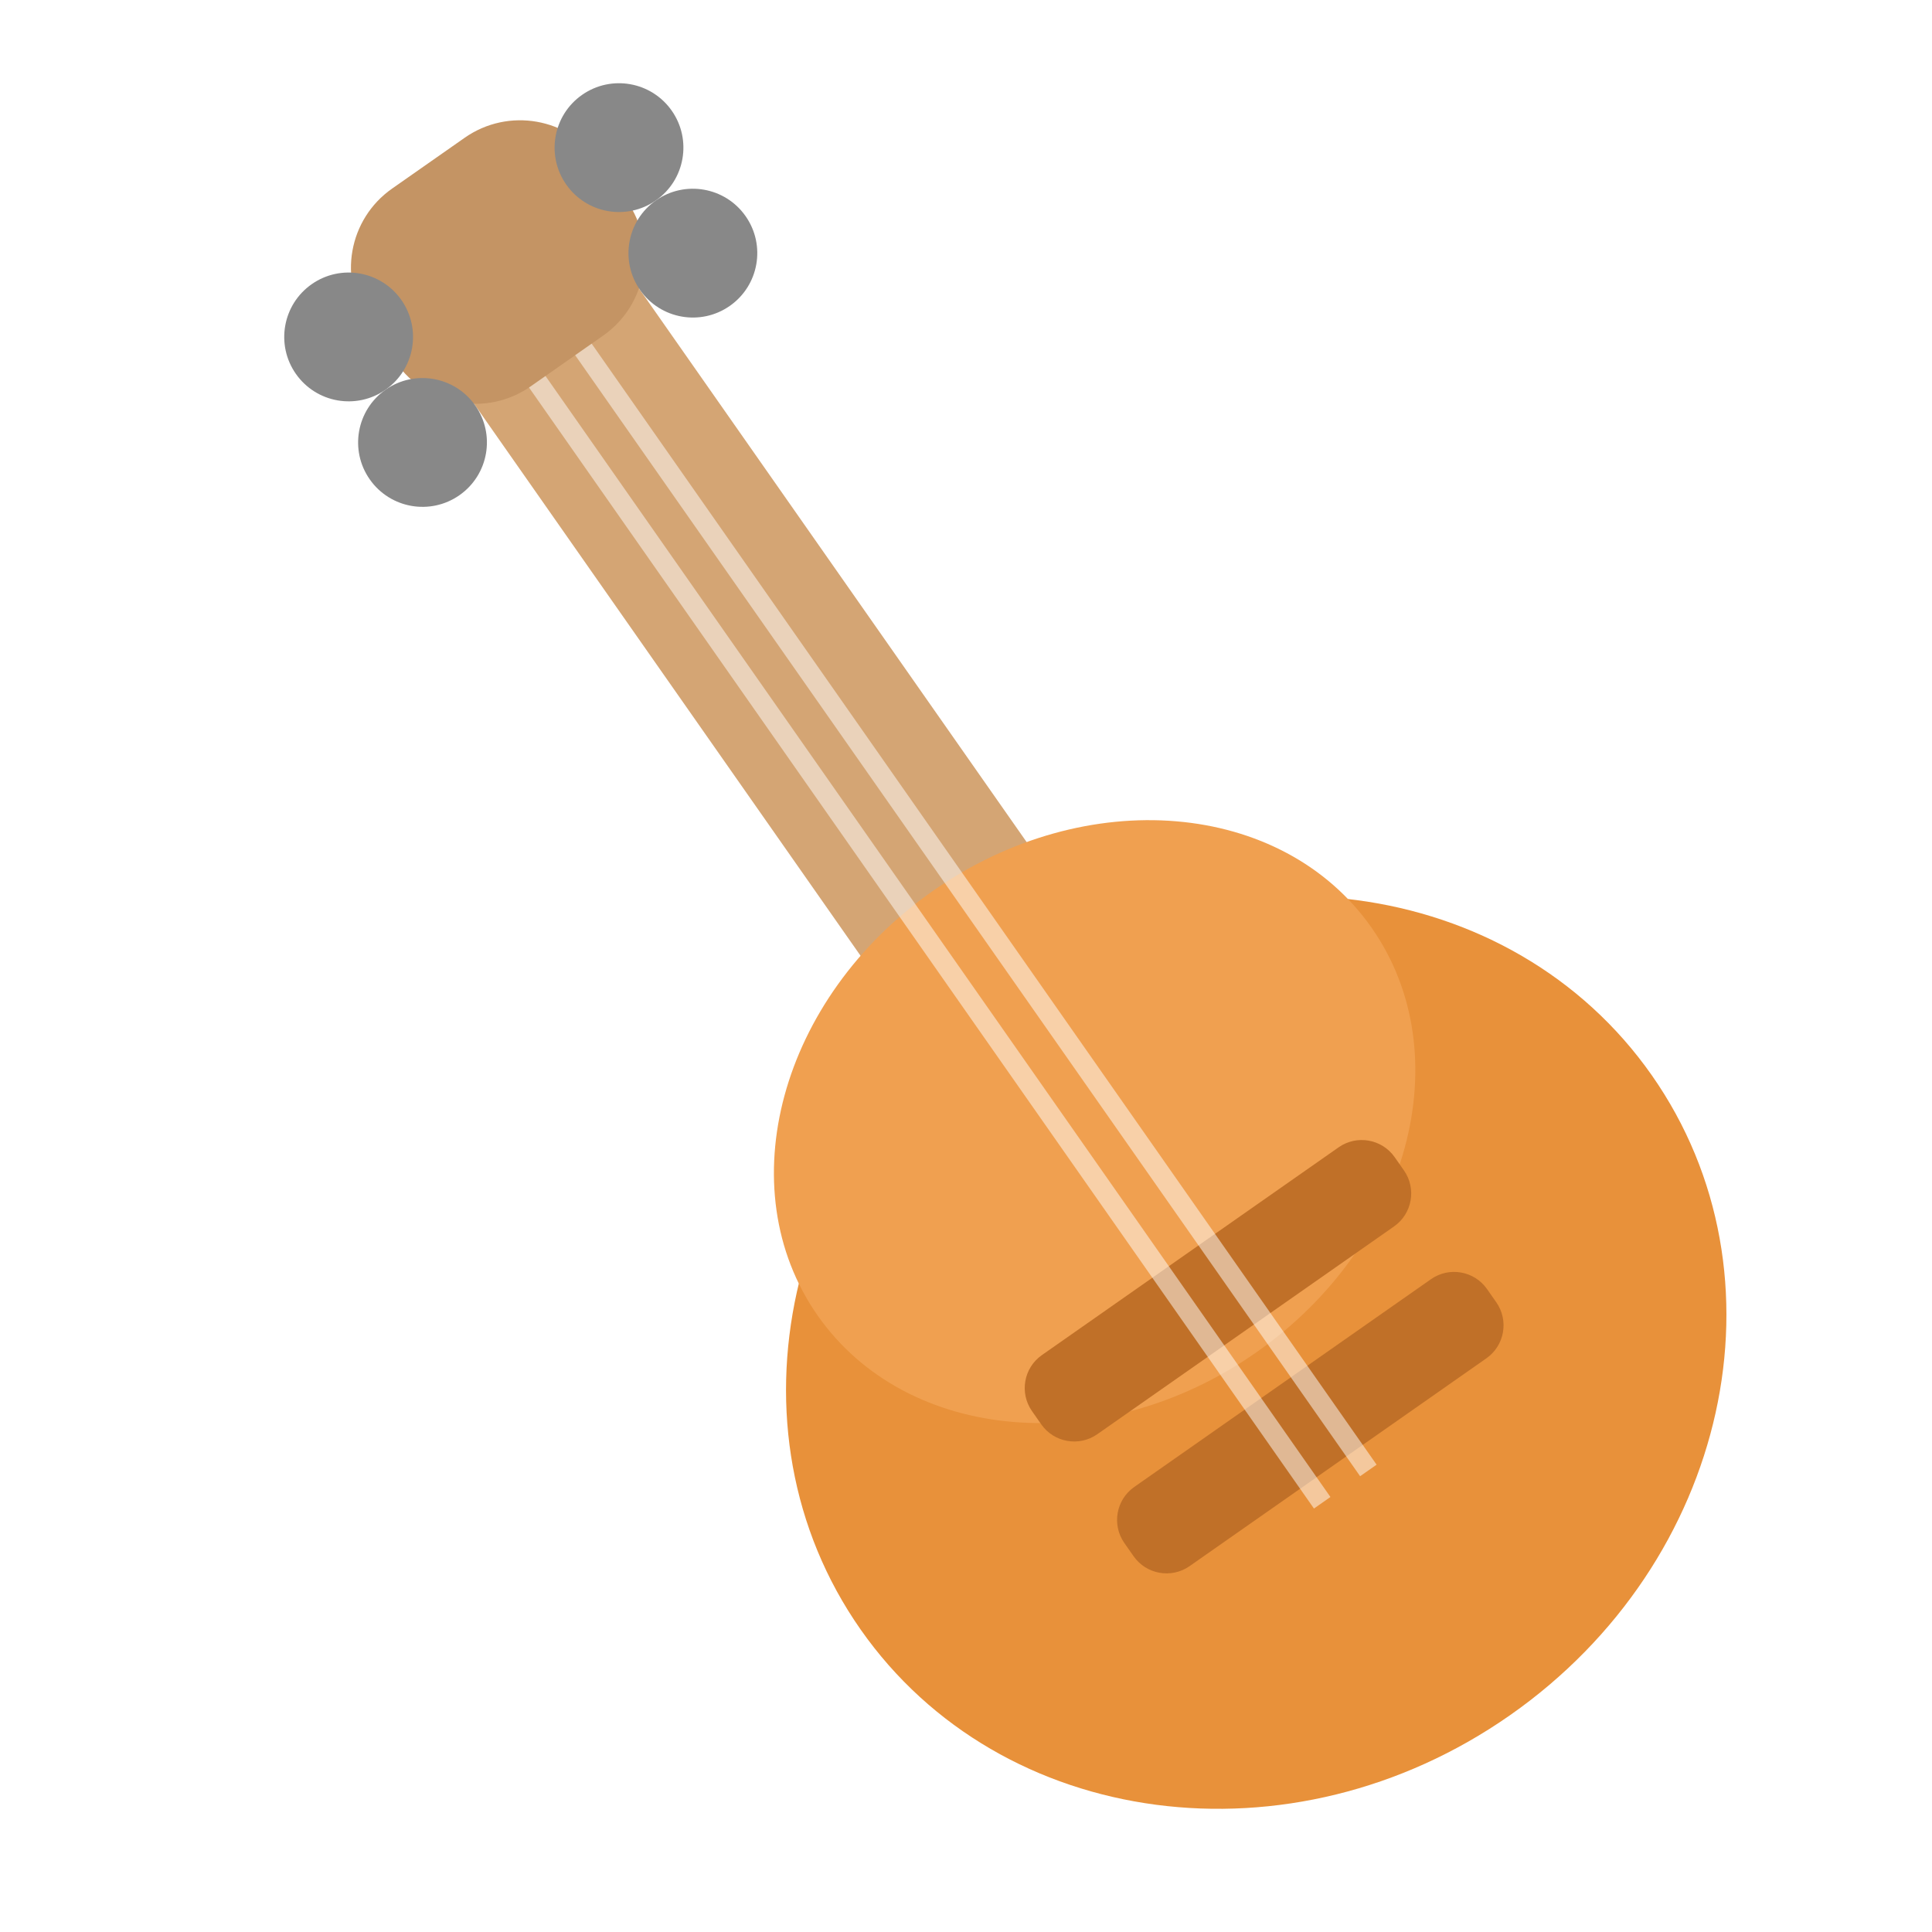
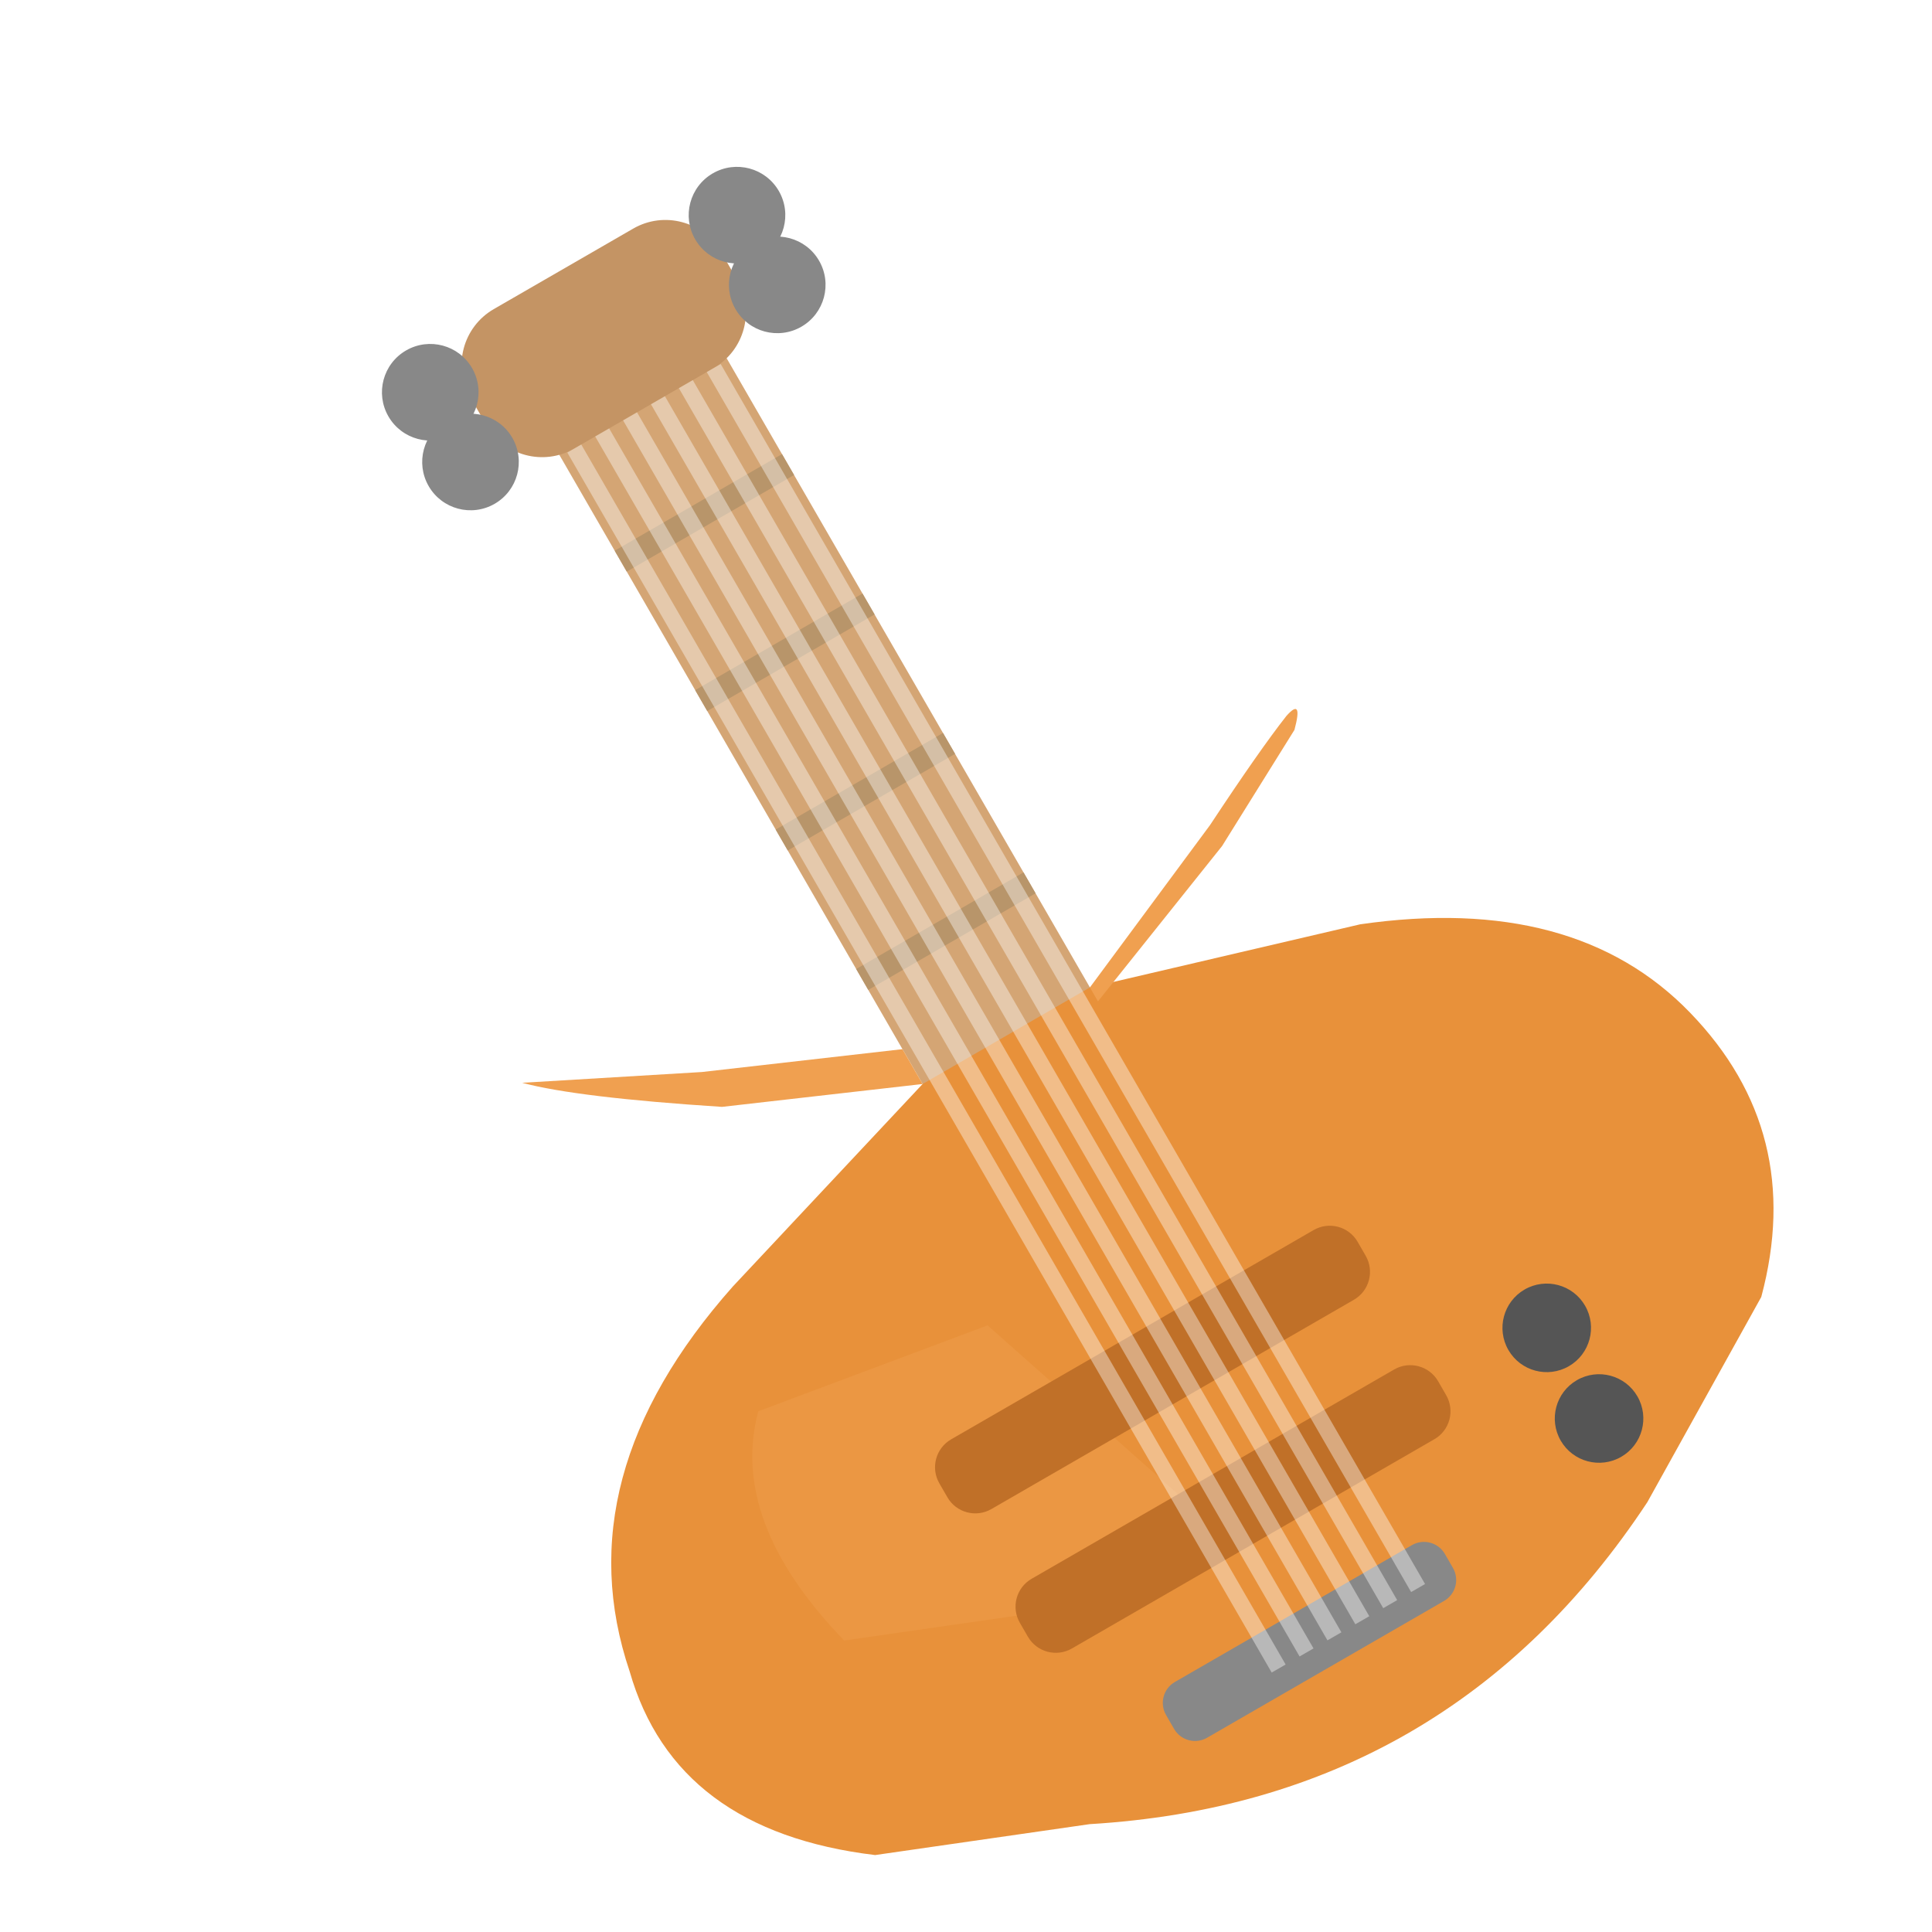
<svg xmlns="http://www.w3.org/2000/svg" viewBox="0 0 24 24">
-   <g transform="rotate(-35,12,12)">
-     <rect x="11" y="1" width="2.5" height="12" rx="1" fill="#d4a574" />
-     <rect x="10.5" y="0" width="3.5" height="3" rx="1.2" fill="#c49464" />
-     <circle cx="10.2" cy="1.2" r="0.8" fill="#888" />
-     <circle cx="10.2" cy="2.8" r="0.8" fill="#888" />
-     <circle cx="14.3" cy="1.2" r="0.8" fill="#888" />
-     <circle cx="14.3" cy="2.8" r="0.8" fill="#888" />
-     <ellipse cx="12.2" cy="18" rx="6" ry="5.5" fill="#e8913a" />
-     <ellipse cx="12.2" cy="14.5" rx="4.2" ry="3.5" fill="#f0a050" />
-     <rect x="9.5" y="16.5" width="5.5" height="1.2" rx="0.5" fill="#c07028" />
-     <rect x="9.5" y="18.5" width="5.5" height="1.2" rx="0.5" fill="#c07028" />
-     <line x1="11.8" y1="3" x2="11.8" y2="20" stroke="rgba(255,255,255,0.5)" stroke-width="0.25" />
-     <line x1="12.5" y1="3" x2="12.5" y2="20" stroke="rgba(255,255,255,0.5)" stroke-width="0.25" />
+   <g transform="rotate(-30,12,12)">
+     <rect x="10.8" y="3" width="2.4" height="11" rx="0.8" fill="#d4a574" />
+     <line x1="10.8" y1="5.5" x2="13.2" y2="5.5" stroke="#b8956a" stroke-width="0.3" />
+     <line x1="10.8" y1="7.5" x2="13.2" y2="7.5" stroke="#b8956a" stroke-width="0.3" />
+     <line x1="10.8" y1="9.5" x2="13.2" y2="9.5" stroke="#b8956a" stroke-width="0.3" />
+     <line x1="10.8" y1="11.5" x2="13.2" y2="11.5" stroke="#b8956a" stroke-width="0.3" />
+     <rect x="10.2" y="2" width="3.6" height="2" rx="0.8" fill="#c49464" />
+     <circle cx="9.8" cy="2.5" r="0.6" fill="#888" />
+     <circle cx="9.8" cy="3.5" r="0.6" fill="#888" />
+     <circle cx="14.2" cy="2.5" r="0.6" fill="#888" />
+     <circle cx="14.2" cy="3.5" r="0.6" fill="#888" />
+     <path d="       M10.8,13       L7.5,14 Q4.5,15 4,17.5 Q3.5,19.5 5.5,21 L8,22       Q10,23 12,23 Q14,23 16,22 L18.5,20.5       Q20,19 19.5,17 Q19,15 16.5,14       L13.2,13 Z     " fill="#e8913a" />
+     <path d="M10.8,13 L8.5,12 Q7,11 6.5,10.5 Q6,10.2 6.5,10.5 L8.5,11.5 L10.8,12.5 Z" fill="#f0a050" />
+     <path d="M13.2,13 L15.5,12 Q16.5,11.5 17,11.3 Q17.3,11.2 17,11.5 L15.5,12.3 L13.2,13.2 Z" fill="#f0a050" />
+     <path d="M7,15.5 Q6,16.5 6.5,18.5 L9,19.5 L11,19 L10,16 Z" fill="#f0a050" opacity="0.4" />
+     <rect x="8.5" y="17" width="6" height="1" rx="0.4" fill="#c07028" />
+     <rect x="8.5" y="19" width="6" height="1" rx="0.4" fill="#c07028" />
+     <rect x="9.5" y="21" width="4" height="0.8" rx="0.3" fill="#888" />
+     <line x1="11" y1="4" x2="11" y2="21.5" stroke="rgba(255,255,255,0.4)" stroke-width="0.2" />
+     <line x1="11.4" y1="4" x2="11.4" y2="21.5" stroke="rgba(255,255,255,0.4)" stroke-width="0.2" />
+     <line x1="11.8" y1="4" x2="11.8" y2="21.5" stroke="rgba(255,255,255,0.4)" stroke-width="0.2" />
+     <line x1="12.2" y1="4" x2="12.2" y2="21.5" stroke="rgba(255,255,255,0.4)" stroke-width="0.2" />
+     <line x1="12.6" y1="4" x2="12.6" y2="21.5" stroke="rgba(255,255,255,0.4)" stroke-width="0.2" />
+     <line x1="13" y1="4" x2="13" y2="21.5" stroke="rgba(255,255,255,0.4)" stroke-width="0.2" />
+     <circle cx="16" cy="19.5" r="0.55" fill="#555" />
+     <circle cx="16" cy="20.8" r="0.55" fill="#555" />
  </g>
</svg>
